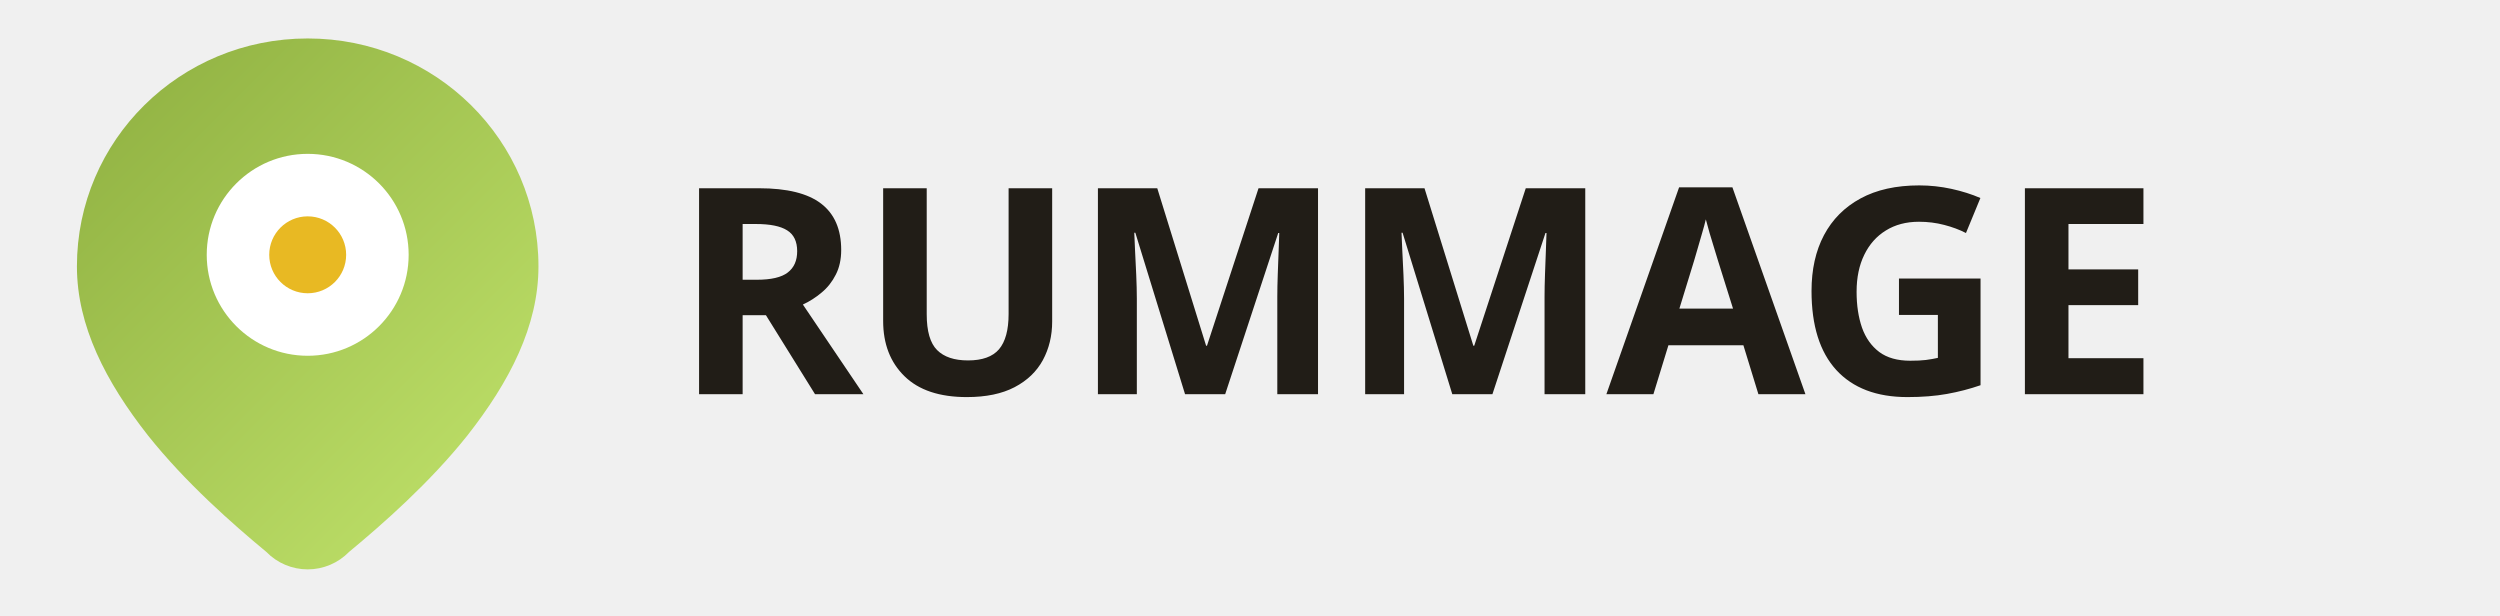
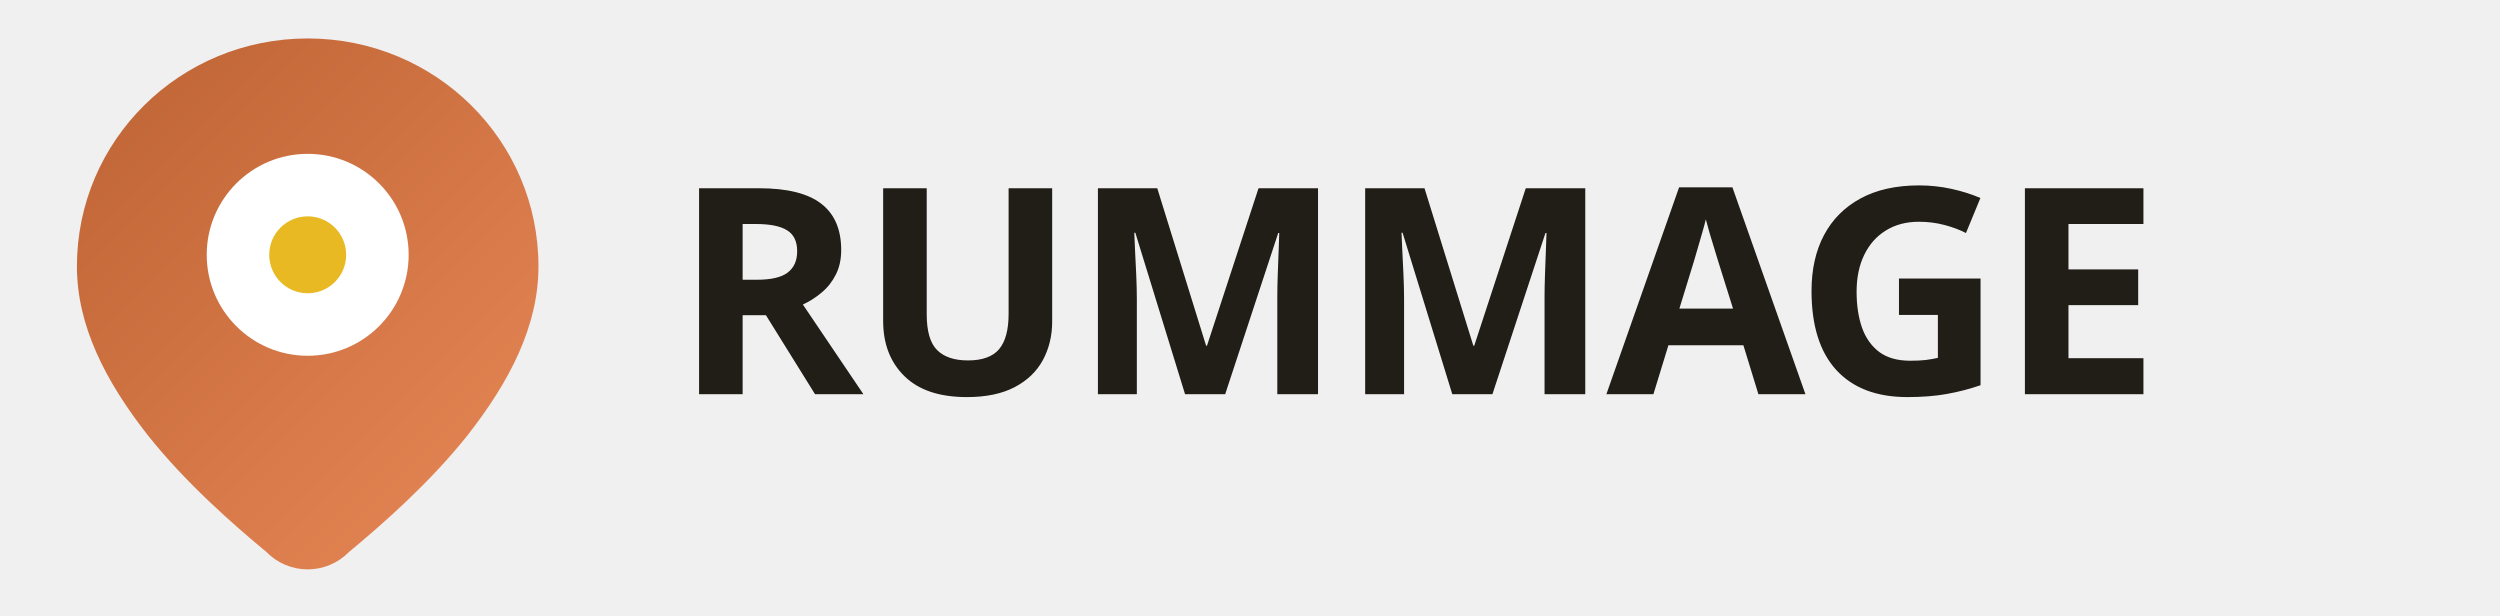
<svg xmlns="http://www.w3.org/2000/svg" width="260" height="64" viewBox="0 0 260 64" fill="none" role="img" aria-label="Rummage">
  <defs>
    <linearGradient id="rmgLogoGrad" x1="0" y1="0" x2="64" y2="64" gradientUnits="userSpaceOnUse">
-       <stop offset="0" stop-color="#87A83A" />
-       <stop offset="1" stop-color="#CAEC73" />
+       <stop offset="0" stop-color="#B85E2F" />
+       <stop offset="1" stop-color="#EE8D5C" />
    </linearGradient>
  </defs>
  <path d="M32 4C18.7 4 8 14.6 8 27.7c0 6.2 3 12 7.4 17.6 3.9 4.9 8.8 9.2 12.3 12.1a6 6 0 0 0 8.6 0c3.5-2.9 8.4-7.2 12.3-12.1C53 39.7 56 33.9 56 27.7 56 14.6 45.3 4 32 4Z" fill="url(#rmgLogoGrad)" />
  <circle cx="32" cy="26.5" r="10.5" fill="#FFFFFF" />
  <circle cx="32" cy="26.5" r="4" fill="#E8B923" />
  <text x="70" y="41" font-family="'Mohave', 'Arial Narrow', system-ui, sans-serif" font-size="30" font-weight="900" letter-spacing="-0.5" fill="#211D17">RUMMAGE</text>
</svg>
